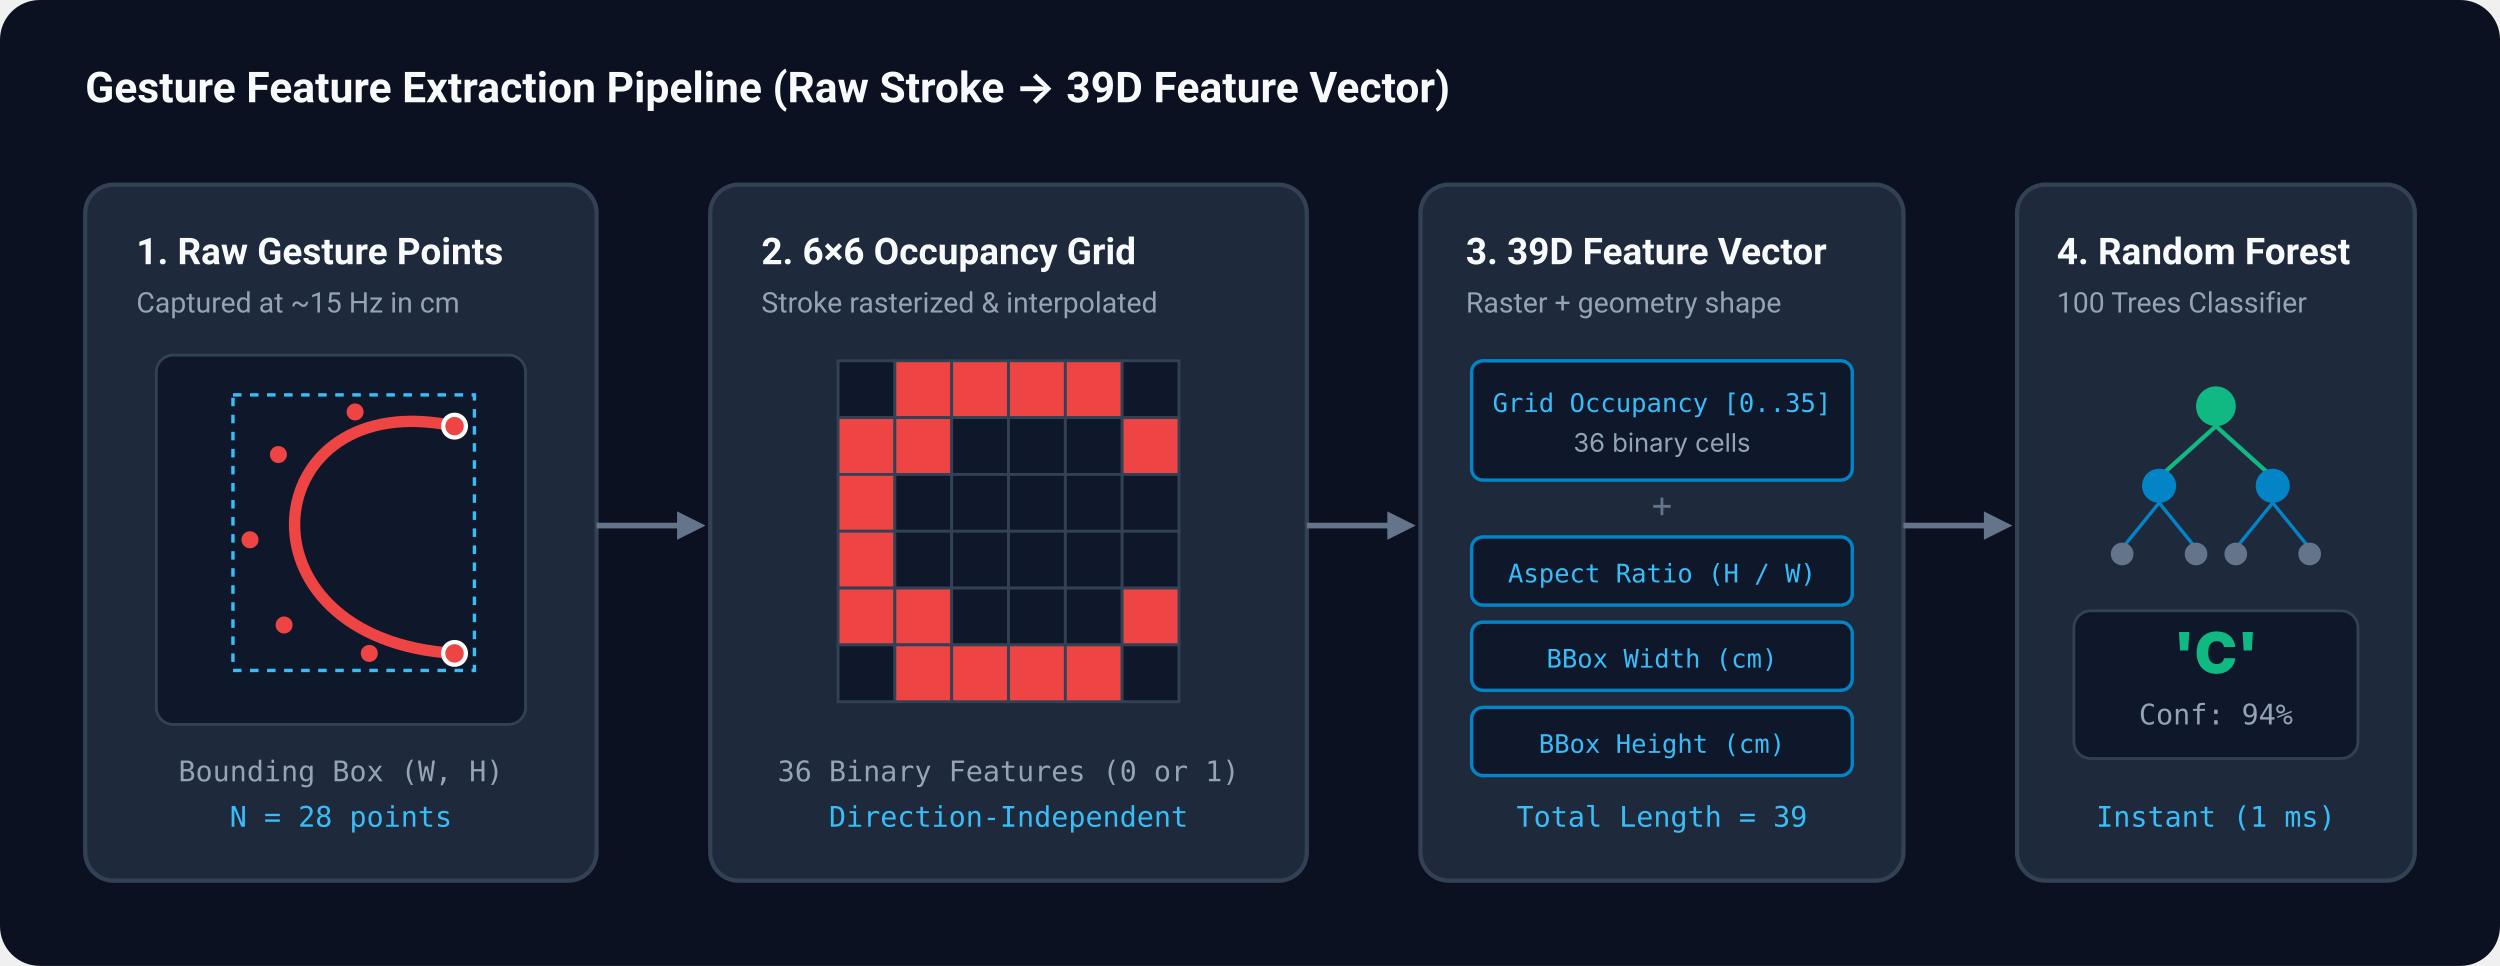
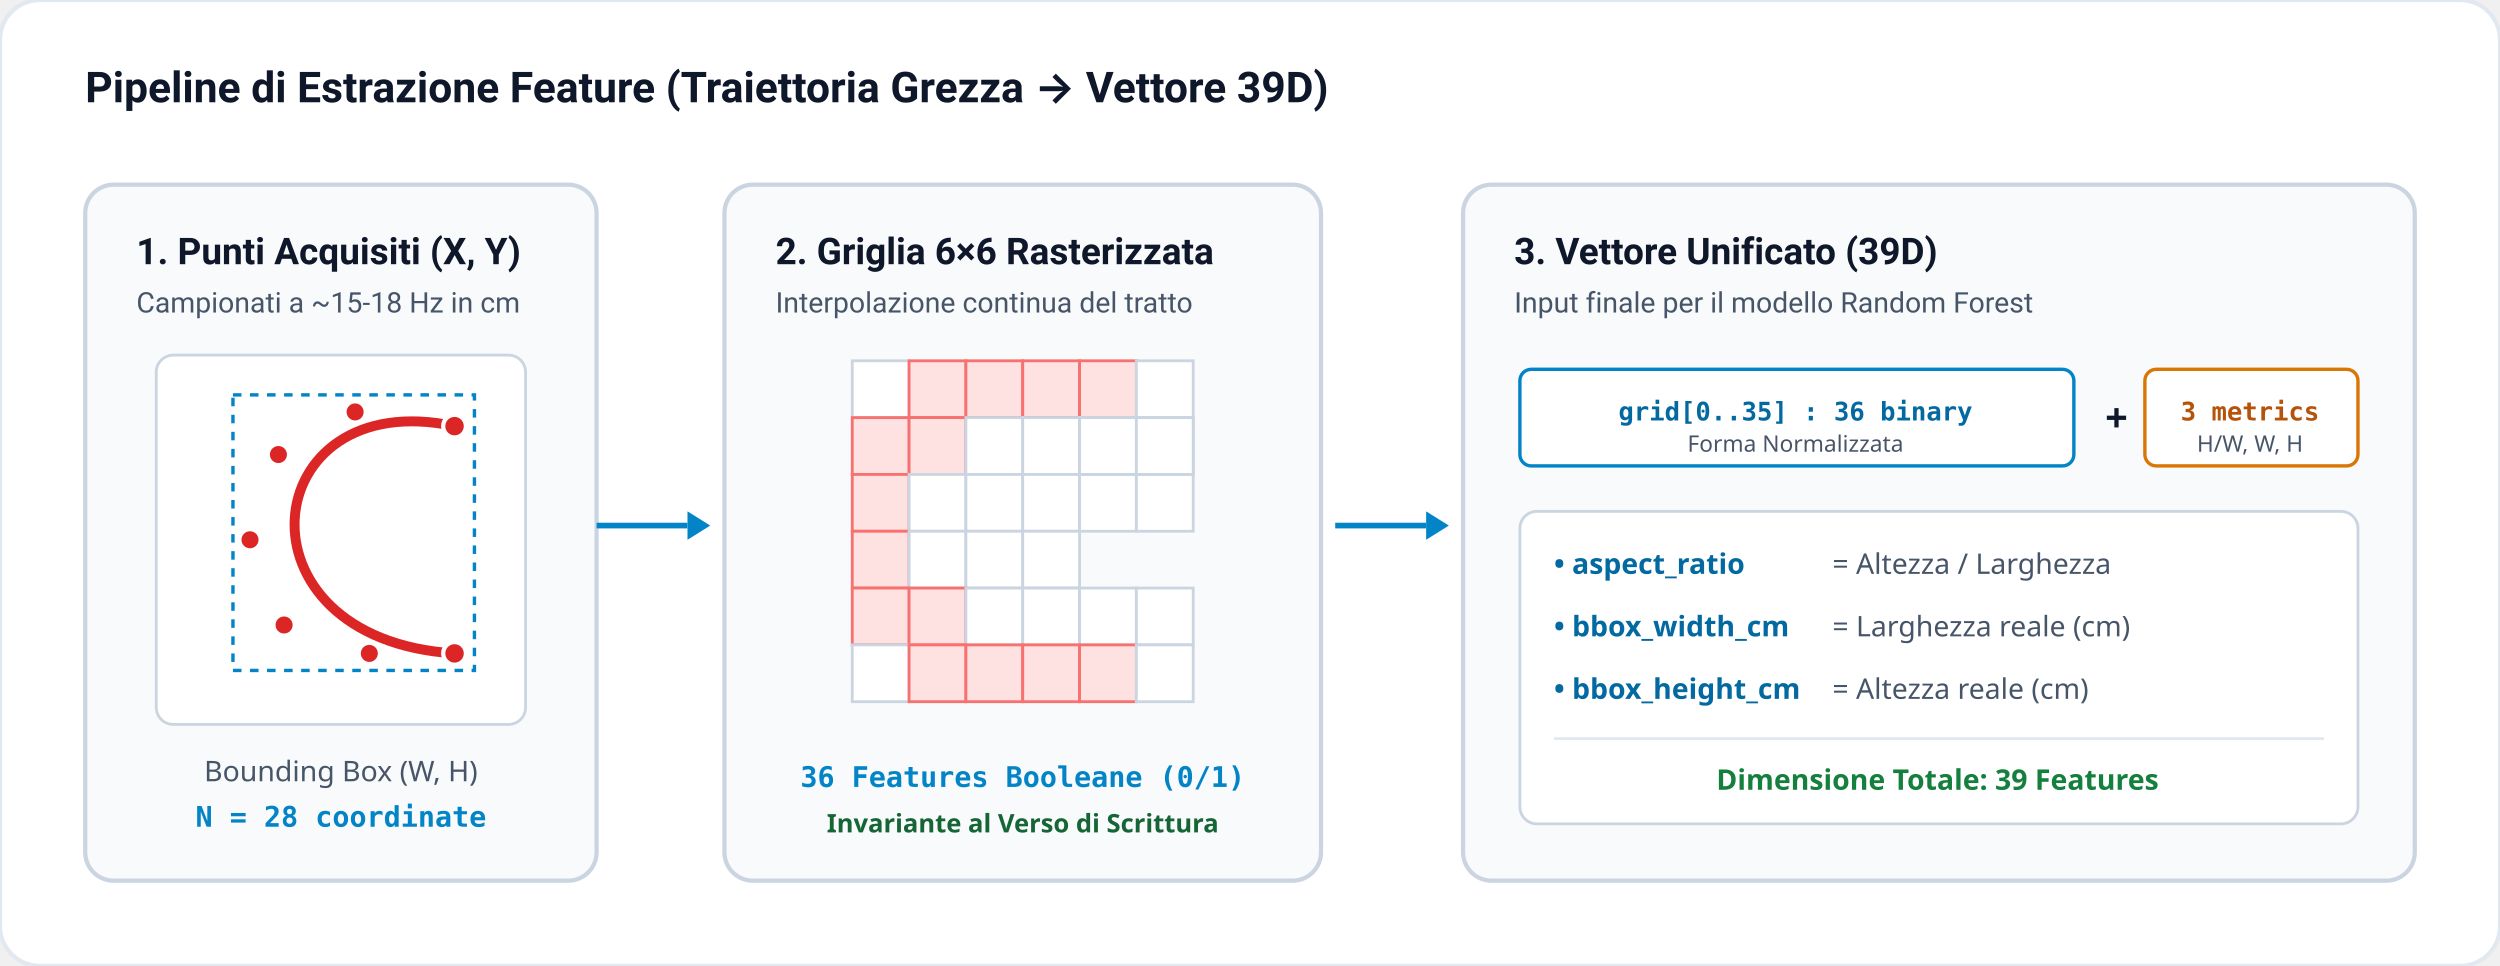
<svg xmlns="http://www.w3.org/2000/svg" viewBox="0 0 880 340" width="100%" height="100%">
  <defs>
    <style>
-       .bg { fill: #0b1120; }
-       .card { fill: #1e293b; stroke: #334155; stroke-width: 1.5; rx: 10; }
-       .header-text { font-family: -apple-system, BlinkMacSystemFont, "Segoe UI", Roboto, sans-serif; font-size: 13px; font-weight: 700; fill: #f8fafc; }
-       .sub-text { font-family: -apple-system, BlinkMacSystemFont, "Segoe UI", Roboto, sans-serif; font-size: 10px; fill: #94a3b8; }
-       .code-text { font-family: monospace; font-size: 10px; fill: #38bdf8; }
-       .arrow { stroke: #64748b; stroke-width: 2; fill: none; marker-end: url(#pipeline-arrow); }
-       .grid-cell { stroke: #334155; stroke-width: 1; }
-       .cell-off { fill: #0f172a; }
-       .cell-on { fill: #ef4444; }
-       .stroke-point { fill: #ef4444; stroke: #ffffff; stroke-width: 1.5; }
-       .feat-box { fill: #0f172a; stroke: #0284c7; stroke-width: 1.2; rx: 4; }
-       .feat-txt { font-family: monospace; font-size: 9px; fill: #38bdf8; text-anchor: middle; }
-       .title { font-family: -apple-system, BlinkMacSystemFont, "Segoe UI", Roboto, sans-serif; font-size: 15px; font-weight: 700; fill: #f8fafc; }
+       .bg {
+         fill: #ffffff;
+         stroke: #e2e8f0;
+         stroke-width: 1.5;
+       }
+ 
+       .card {
+         fill: #f8fafc;
+         stroke: #cbd5e1;
+         stroke-width: 1.5;
+         rx: 10;
+       }
+ 
+       .header-text {
+         font-family: -apple-system, BlinkMacSystemFont, "Segoe UI", Roboto, sans-serif;
+         font-size: 13px;
+         font-weight: 700;
+         fill: #0f172a;
+       }
+ 
+       .sub-text {
+         font-family: -apple-system, BlinkMacSystemFont, "Segoe UI", Roboto, sans-serif;
+         font-size: 10px;
+         fill: #475569;
+       }
+ 
+       .code-text {
+         font-family: monospace;
+         font-size: 10px;
+         fill: #0284c7;
+         font-weight: bold;
+       }
+ 
+       .arrow {
+         stroke: #0284c7;
+         stroke-width: 2;
+         fill: none;
+       }
+ 
+       .grid-cell {
+         stroke: #cbd5e1;
+         stroke-width: 1;
+       }
+ 
+       .cell-off {
+         fill: #ffffff;
+       }
+ 
+       .cell-on {
+         fill: #fee2e2;
+         stroke: #f87171;
+       }
+ 
+       .stroke-point {
+         fill: #dc2626;
+         stroke: #ffffff;
+         stroke-width: 1.5;
+       }
+ 
+       .feat-box {
+         fill: #ffffff;
+         stroke: #0284c7;
+         stroke-width: 1.2;
+         rx: 4;
+       }
+ 
+       .feat-txt {
+         font-family: monospace;
+         font-size: 9px;
+         fill: #0369a1;
+         text-anchor: middle;
+         font-weight: bold;
+       }
+ 
+       .title {
+         font-family: -apple-system, BlinkMacSystemFont, "Segoe UI", Roboto, sans-serif;
+         font-size: 15px;
+         font-weight: 700;
+         fill: #0f172a;
+       }
    </style>
-     <marker id="pipeline-arrow" viewBox="0 0 6 6" refX="4" refY="3" markerWidth="5" markerHeight="5" orient="auto-start-reverse">
-       <path d="M 0 0 L 6 3 L 0 6 z" fill="#64748b" />
-     </marker>
  </defs>
  <rect width="880" height="340" rx="14" class="bg" />
-   <text x="30" y="36" class="title">Gesture Feature Extraction Pipeline (Raw Stroke → 39D Feature Vector)</text>
+   <text x="30" y="36" class="title">Pipeline di Estrazione Feature (Traiettoria Grezza → Vettore 39D)</text>
  <g transform="translate(30, 65)">
    <rect width="180" height="245" class="card" />
-     <text x="18" y="28" class="header-text">1. Raw Gesture Points</text>
-     <text x="18" y="45" class="sub-text">Captured at ~15 Hz in cm</text>
-     <rect x="25" y="60" width="130" height="130" rx="6" fill="#0f172a" stroke="#334155" />
-     <path d="M 130 85 C 60 70 50 160 130 165" fill="none" stroke="#ef4444" stroke-width="4" stroke-linecap="round" />
+     <text x="18" y="28" class="header-text">1. Punti Acquisiti (X, Y)</text>
+     <text x="18" y="45" class="sub-text">Campionati a ~15-18 Hz in cm</text>
+     <rect x="25" y="60" width="130" height="130" rx="6" fill="#ffffff" stroke="#cbd5e1" />
+     <path d="M 130 85 C 60 70 50 160 130 165" fill="none" stroke="#dc2626" stroke-width="3.5" stroke-linecap="round" />
    <circle cx="130" cy="85" r="4" class="stroke-point" />
-     <circle cx="95" cy="80" r="3" fill="#ef4444" />
-     <circle cx="68" cy="95" r="3" fill="#ef4444" />
-     <circle cx="58" cy="125" r="3" fill="#ef4444" />
-     <circle cx="70" cy="155" r="3" fill="#ef4444" />
-     <circle cx="100" cy="165" r="3" fill="#ef4444" />
+     <circle cx="95" cy="80" r="3" fill="#dc2626" />
+     <circle cx="68" cy="95" r="3" fill="#dc2626" />
+     <circle cx="58" cy="125" r="3" fill="#dc2626" />
+     <circle cx="70" cy="155" r="3" fill="#dc2626" />
+     <circle cx="100" cy="165" r="3" fill="#dc2626" />
    <circle cx="130" cy="165" r="4" class="stroke-point" />
-     <rect x="52" y="74" width="85" height="97" fill="none" stroke="#38bdf8" stroke-dasharray="3,3" stroke-width="1.2" />
-     <text x="90" y="210" font-family="monospace" font-size="10" fill="#94a3b8" text-anchor="middle">Bounding Box (W, H)</text>
-     <text x="90" y="226" class="code-text" text-anchor="middle">N = 28 points</text>
+     <rect x="52" y="74" width="85" height="97" fill="none" stroke="#0284c7" stroke-dasharray="3,3" stroke-width="1.2" />
+     <text x="90" y="210" font-family="sans-serif" font-size="10" fill="#475569" text-anchor="middle">Bounding Box (W,
+       H)</text>
+     <text x="90" y="226" class="code-text" text-anchor="middle">N = 28 coordinate</text>
  </g>
-   <line x1="210" y1="185" x2="245" y2="185" class="arrow" />
-   <g transform="translate(250, 65)">
+   <g transform="translate(210, 180)">
+     <line x1="0" y1="5" x2="32" y2="5" class="arrow" />
+     <polygon points="32,0 40,5 32,10" fill="#0284c7" />
+   </g>
+   <g transform="translate(255, 65)">
    <rect width="210" height="245" class="card" />
-     <text x="18" y="28" class="header-text">2. 6×6 Occupancy Grid</text>
-     <text x="18" y="45" class="sub-text">Stroke rasterized &amp; interpolated</text>
+     <text x="18" y="28" class="header-text">2. Griglia 6×6 Rasterizzata</text>
+     <text x="18" y="45" class="sub-text">Interpolazione continua del tratto</text>
    <g transform="translate(45, 62)">
      <rect x="0" y="0" width="20" height="20" class="grid-cell cell-off" />
      <rect x="20" y="0" width="20" height="20" class="grid-cell cell-on" />
      <rect x="40" y="0" width="20" height="20" class="grid-cell cell-on" />
      <rect x="60" y="0" width="20" height="20" class="grid-cell cell-on" />
      <rect x="80" y="0" width="20" height="20" class="grid-cell cell-on" />
      <rect x="100" y="0" width="20" height="20" class="grid-cell cell-off" />
      <rect x="0" y="20" width="20" height="20" class="grid-cell cell-on" />
      <rect x="20" y="20" width="20" height="20" class="grid-cell cell-on" />
      <rect x="40" y="20" width="20" height="20" class="grid-cell cell-off" />
      <rect x="60" y="20" width="20" height="20" class="grid-cell cell-off" />
      <rect x="80" y="20" width="20" height="20" class="grid-cell cell-off" />
-       <rect x="100" y="20" width="20" height="20" class="grid-cell cell-on" />
+       <rect x="100" y="20" width="20" height="20" class="grid-cell cell-off" />
      <rect x="0" y="40" width="20" height="20" class="grid-cell cell-on" />
      <rect x="20" y="40" width="20" height="20" class="grid-cell cell-off" />
      <rect x="40" y="40" width="20" height="20" class="grid-cell cell-off" />
      <rect x="60" y="40" width="20" height="20" class="grid-cell cell-off" />
      <rect x="80" y="40" width="20" height="20" class="grid-cell cell-off" />
      <rect x="100" y="40" width="20" height="20" class="grid-cell cell-off" />
      <rect x="0" y="60" width="20" height="20" class="grid-cell cell-on" />
      <rect x="20" y="60" width="20" height="20" class="grid-cell cell-off" />
      <rect x="40" y="60" width="20" height="20" class="grid-cell cell-off" />
      <rect x="60" y="60" width="20" height="20" class="grid-cell cell-off" />
-       <rect x="80" y="60" width="20" height="20" class="grid-cell cell-off" />
-       <rect x="100" y="60" width="20" height="20" class="grid-cell cell-off" />
+       <rect x="80" y="20" width="20" height="20" class="grid-cell cell-off" />
+       <rect x="100" y="20" width="20" height="20" class="grid-cell cell-off" />
      <rect x="0" y="80" width="20" height="20" class="grid-cell cell-on" />
      <rect x="20" y="80" width="20" height="20" class="grid-cell cell-on" />
      <rect x="40" y="80" width="20" height="20" class="grid-cell cell-off" />
      <rect x="60" y="80" width="20" height="20" class="grid-cell cell-off" />
      <rect x="80" y="80" width="20" height="20" class="grid-cell cell-off" />
-       <rect x="100" y="80" width="20" height="20" class="grid-cell cell-on" />
+       <rect x="100" y="80" width="20" height="20" class="grid-cell cell-off" />
      <rect x="0" y="100" width="20" height="20" class="grid-cell cell-off" />
      <rect x="20" y="100" width="20" height="20" class="grid-cell cell-on" />
      <rect x="40" y="100" width="20" height="20" class="grid-cell cell-on" />
      <rect x="60" y="100" width="20" height="20" class="grid-cell cell-on" />
      <rect x="80" y="100" width="20" height="20" class="grid-cell cell-on" />
      <rect x="100" y="100" width="20" height="20" class="grid-cell cell-off" />
    </g>
-     <text x="105" y="210" font-family="monospace" font-size="10" fill="#94a3b8" text-anchor="middle">36 Binary Features (0 or 1)</text>
-     <text x="105" y="226" class="code-text" text-anchor="middle">Direction-Independent</text>
+     <text x="105" y="212" class="code-text" text-anchor="middle">36 Features Booleane (0/1)</text>
+     <text x="105" y="228" font-family="sans-serif" font-size="9" fill="#166534" font-weight="bold" text-anchor="middle">Invariante al Verso di Scrittura</text>
  </g>
-   <line x1="460" y1="185" x2="495" y2="185" class="arrow" />
-   <g transform="translate(500, 65)">
-     <rect width="170" height="245" class="card" />
-     <text x="16" y="28" class="header-text">3. 39D Feature Vector</text>
-     <text x="16" y="45" class="sub-text">Raster + geometry shape</text>
-     <g transform="translate(18, 62)">
-       <rect x="0" y="0" width="134" height="42" class="feat-box" />
-       <text x="67" y="18" class="feat-txt">Grid Occupancy [0..35]</text>
-       <text x="67" y="32" font-family="-apple-system, sans-serif" font-size="9" fill="#94a3b8" text-anchor="middle">36 binary cells</text>
-       <text x="67" y="55" font-family="monospace" font-size="12" fill="#64748b" text-anchor="middle">+</text>
-       <rect x="0" y="62" width="134" height="24" class="feat-box" stroke="#10b981" />
-       <text x="67" y="78" class="feat-txt" fill="#10b981">Aspect Ratio (H / W)</text>
-       <rect x="0" y="92" width="134" height="24" class="feat-box" stroke="#f59e0b" />
-       <text x="67" y="108" class="feat-txt" fill="#f59e0b">BBox Width (cm)</text>
-       <rect x="0" y="122" width="134" height="24" class="feat-box" stroke="#f59e0b" />
-       <text x="67" y="138" class="feat-txt" fill="#f59e0b">BBox Height (cm)</text>
+   <g transform="translate(470, 180)">
+     <line x1="0" y1="5" x2="32" y2="5" class="arrow" />
+     <polygon points="32,0 40,5 32,10" fill="#0284c7" />
+   </g>
+   <g transform="translate(515, 65)">
+     <rect width="335" height="245" class="card" />
+     <text x="18" y="28" class="header-text">3. Vettore Unificato (39D)</text>
+     <text x="18" y="45" class="sub-text">Input finale per il modello Random Forest</text>
+     <g transform="translate(20, 65)">
+       <rect x="0" y="0" width="195" height="34" rx="4" fill="#ffffff" stroke="#0284c7" stroke-width="1.2" />
+       <text x="97" y="18" class="feat-txt">grid[0..35] : 36 binary</text>
+       <text x="97" y="29" font-family="sans-serif" font-size="8" fill="#475569" text-anchor="middle">Forma
+         Normalizzata</text>
+       <text x="206" y="22" font-family="sans-serif" font-size="14" font-weight="700" fill="#0f172a">+</text>
+       <rect x="220" y="0" width="75" height="34" rx="4" fill="#ffffff" stroke="#d97706" stroke-width="1.2" />
+       <text x="257" y="18" font-family="monospace" font-size="9" fill="#b45309" font-weight="bold" text-anchor="middle">3 metrics</text>
+       <text x="257" y="29" font-family="sans-serif" font-size="8" fill="#475569" text-anchor="middle">H/W, W, H</text>
    </g>
-     <text x="85" y="226" class="code-text" text-anchor="middle">Total Length = 39</text>
-   </g>
-   <line x1="670" y1="185" x2="705" y2="185" class="arrow" />
-   <g transform="translate(710, 65)">
-     <rect width="140" height="245" class="card" stroke="#10b981" />
-     <text x="14" y="28" class="header-text" fill="#10b981">4. Random Forest</text>
-     <text x="14" y="45" class="sub-text">100 Trees Classifier</text>
-     <g transform="translate(25, 68)">
-       <circle cx="45" cy="10" r="7" fill="#10b981" />
-       <line x1="45" y1="17" x2="25" y2="35" stroke="#10b981" stroke-width="1.5" />
-       <line x1="45" y1="17" x2="65" y2="35" stroke="#10b981" stroke-width="1.5" />
-       <circle cx="25" cy="38" r="6" fill="#0284c7" />
-       <circle cx="65" cy="38" r="6" fill="#0284c7" />
-       <line x1="25" y1="44" x2="12" y2="60" stroke="#0284c7" stroke-width="1.2" />
-       <line x1="25" y1="44" x2="38" y2="60" stroke="#0284c7" stroke-width="1.2" />
-       <line x1="65" y1="44" x2="52" y2="60" stroke="#0284c7" stroke-width="1.2" />
-       <line x1="65" y1="44" x2="78" y2="60" stroke="#0284c7" stroke-width="1.2" />
-       <circle cx="12" cy="62" r="4" fill="#64748b" />
-       <circle cx="38" cy="62" r="4" fill="#64748b" />
-       <circle cx="52" cy="62" r="4" fill="#64748b" />
-       <circle cx="78" cy="62" r="4" fill="#64748b" />
+     <g transform="translate(20, 115)">
+       <rect x="0" y="0" width="295" height="110" rx="6" fill="#ffffff" stroke="#cbd5e1" />
+       <text x="12" y="22" font-family="sans-serif" font-size="10" font-weight="bold" fill="#0369a1">•
+         aspect_ratio</text>
+       <text x="110" y="22" font-family="sans-serif" font-size="10" fill="#475569">= Altezza / Larghezza</text>
+       <text x="12" y="44" font-family="sans-serif" font-size="10" font-weight="bold" fill="#0369a1">•
+         bbox_width_cm</text>
+       <text x="110" y="44" font-family="sans-serif" font-size="10" fill="#475569">= Larghezza reale (cm)</text>
+       <text x="12" y="66" font-family="sans-serif" font-size="10" font-weight="bold" fill="#0369a1">•
+         bbox_height_cm</text>
+       <text x="110" y="66" font-family="sans-serif" font-size="10" fill="#475569">= Altezza reale (cm)</text>
+       <line x1="12" y1="80" x2="283" y2="80" stroke="#e2e8f0" stroke-width="1" />
+       <text x="147" y="98" font-family="sans-serif" font-size="10" font-weight="bold" fill="#15803d" text-anchor="middle">Dimensione Totale: 39 Features</text>
    </g>
-     <rect x="20" y="150" width="100" height="52" rx="6" fill="#0f172a" stroke="#334155" />
-     <text x="70" y="172" font-family="-apple-system, sans-serif" font-size="20" font-weight="900" fill="#10b981" text-anchor="middle">'C'</text>
-     <text x="70" y="190" font-family="monospace" font-size="10" fill="#94a3b8" text-anchor="middle">Conf: 94%</text>
-     <text x="70" y="226" class="code-text" text-anchor="middle">Instant (1 ms)</text>
  </g>
</svg>
